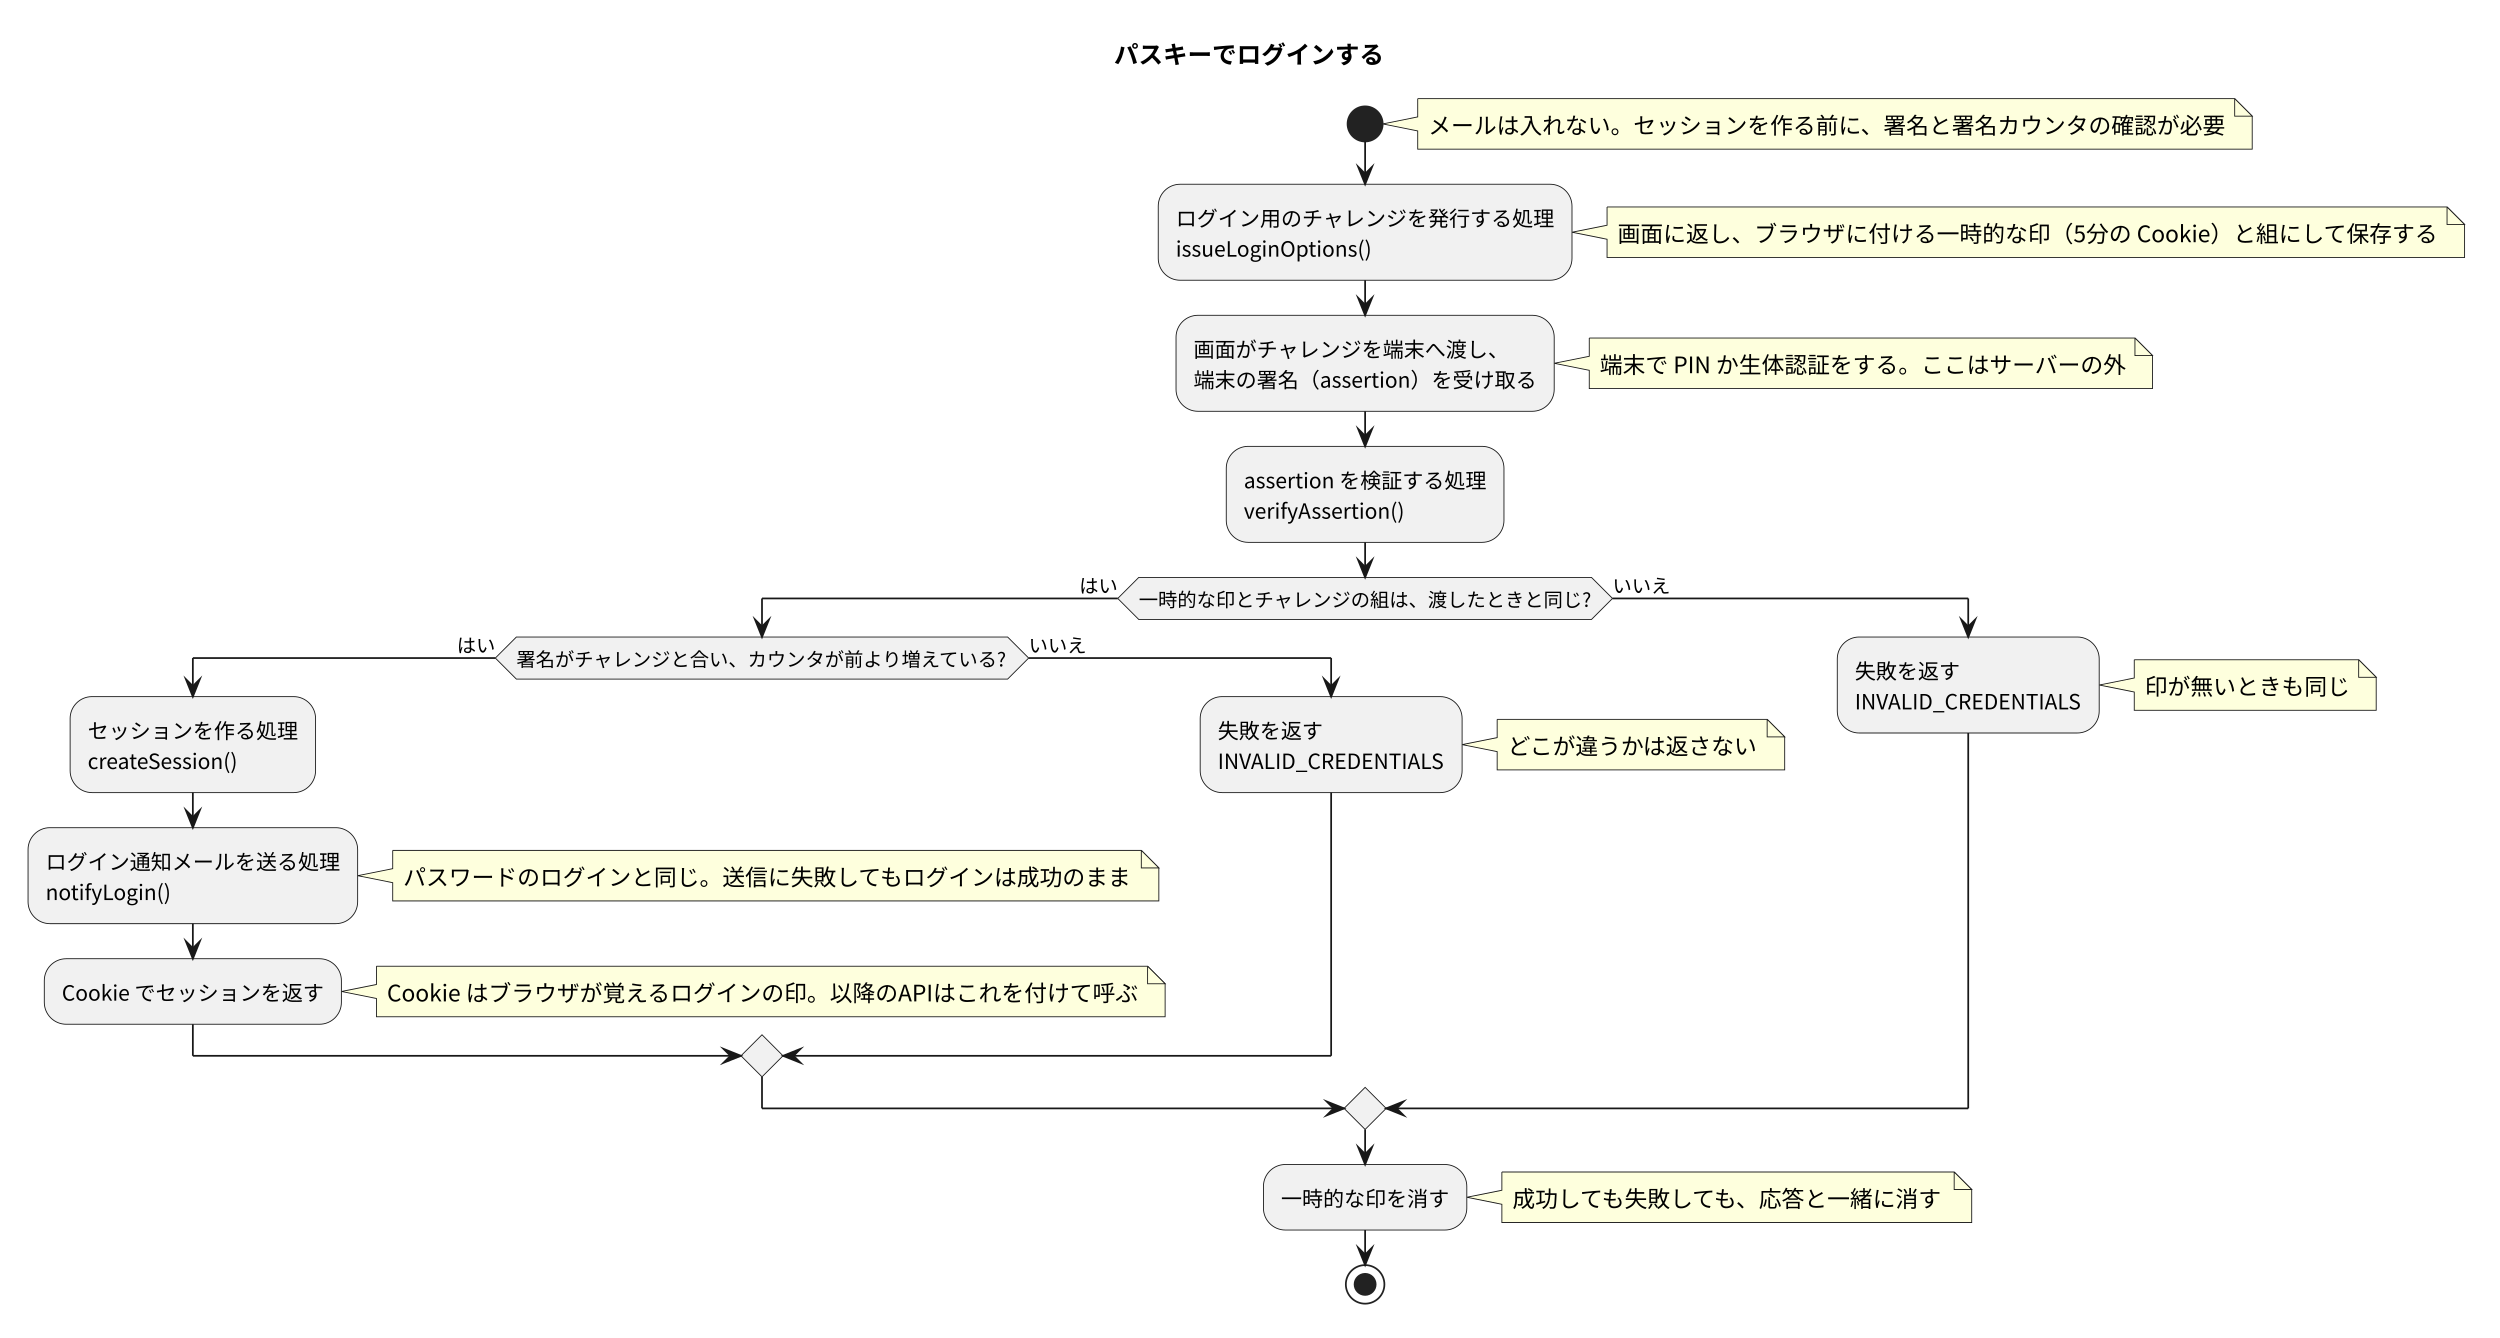
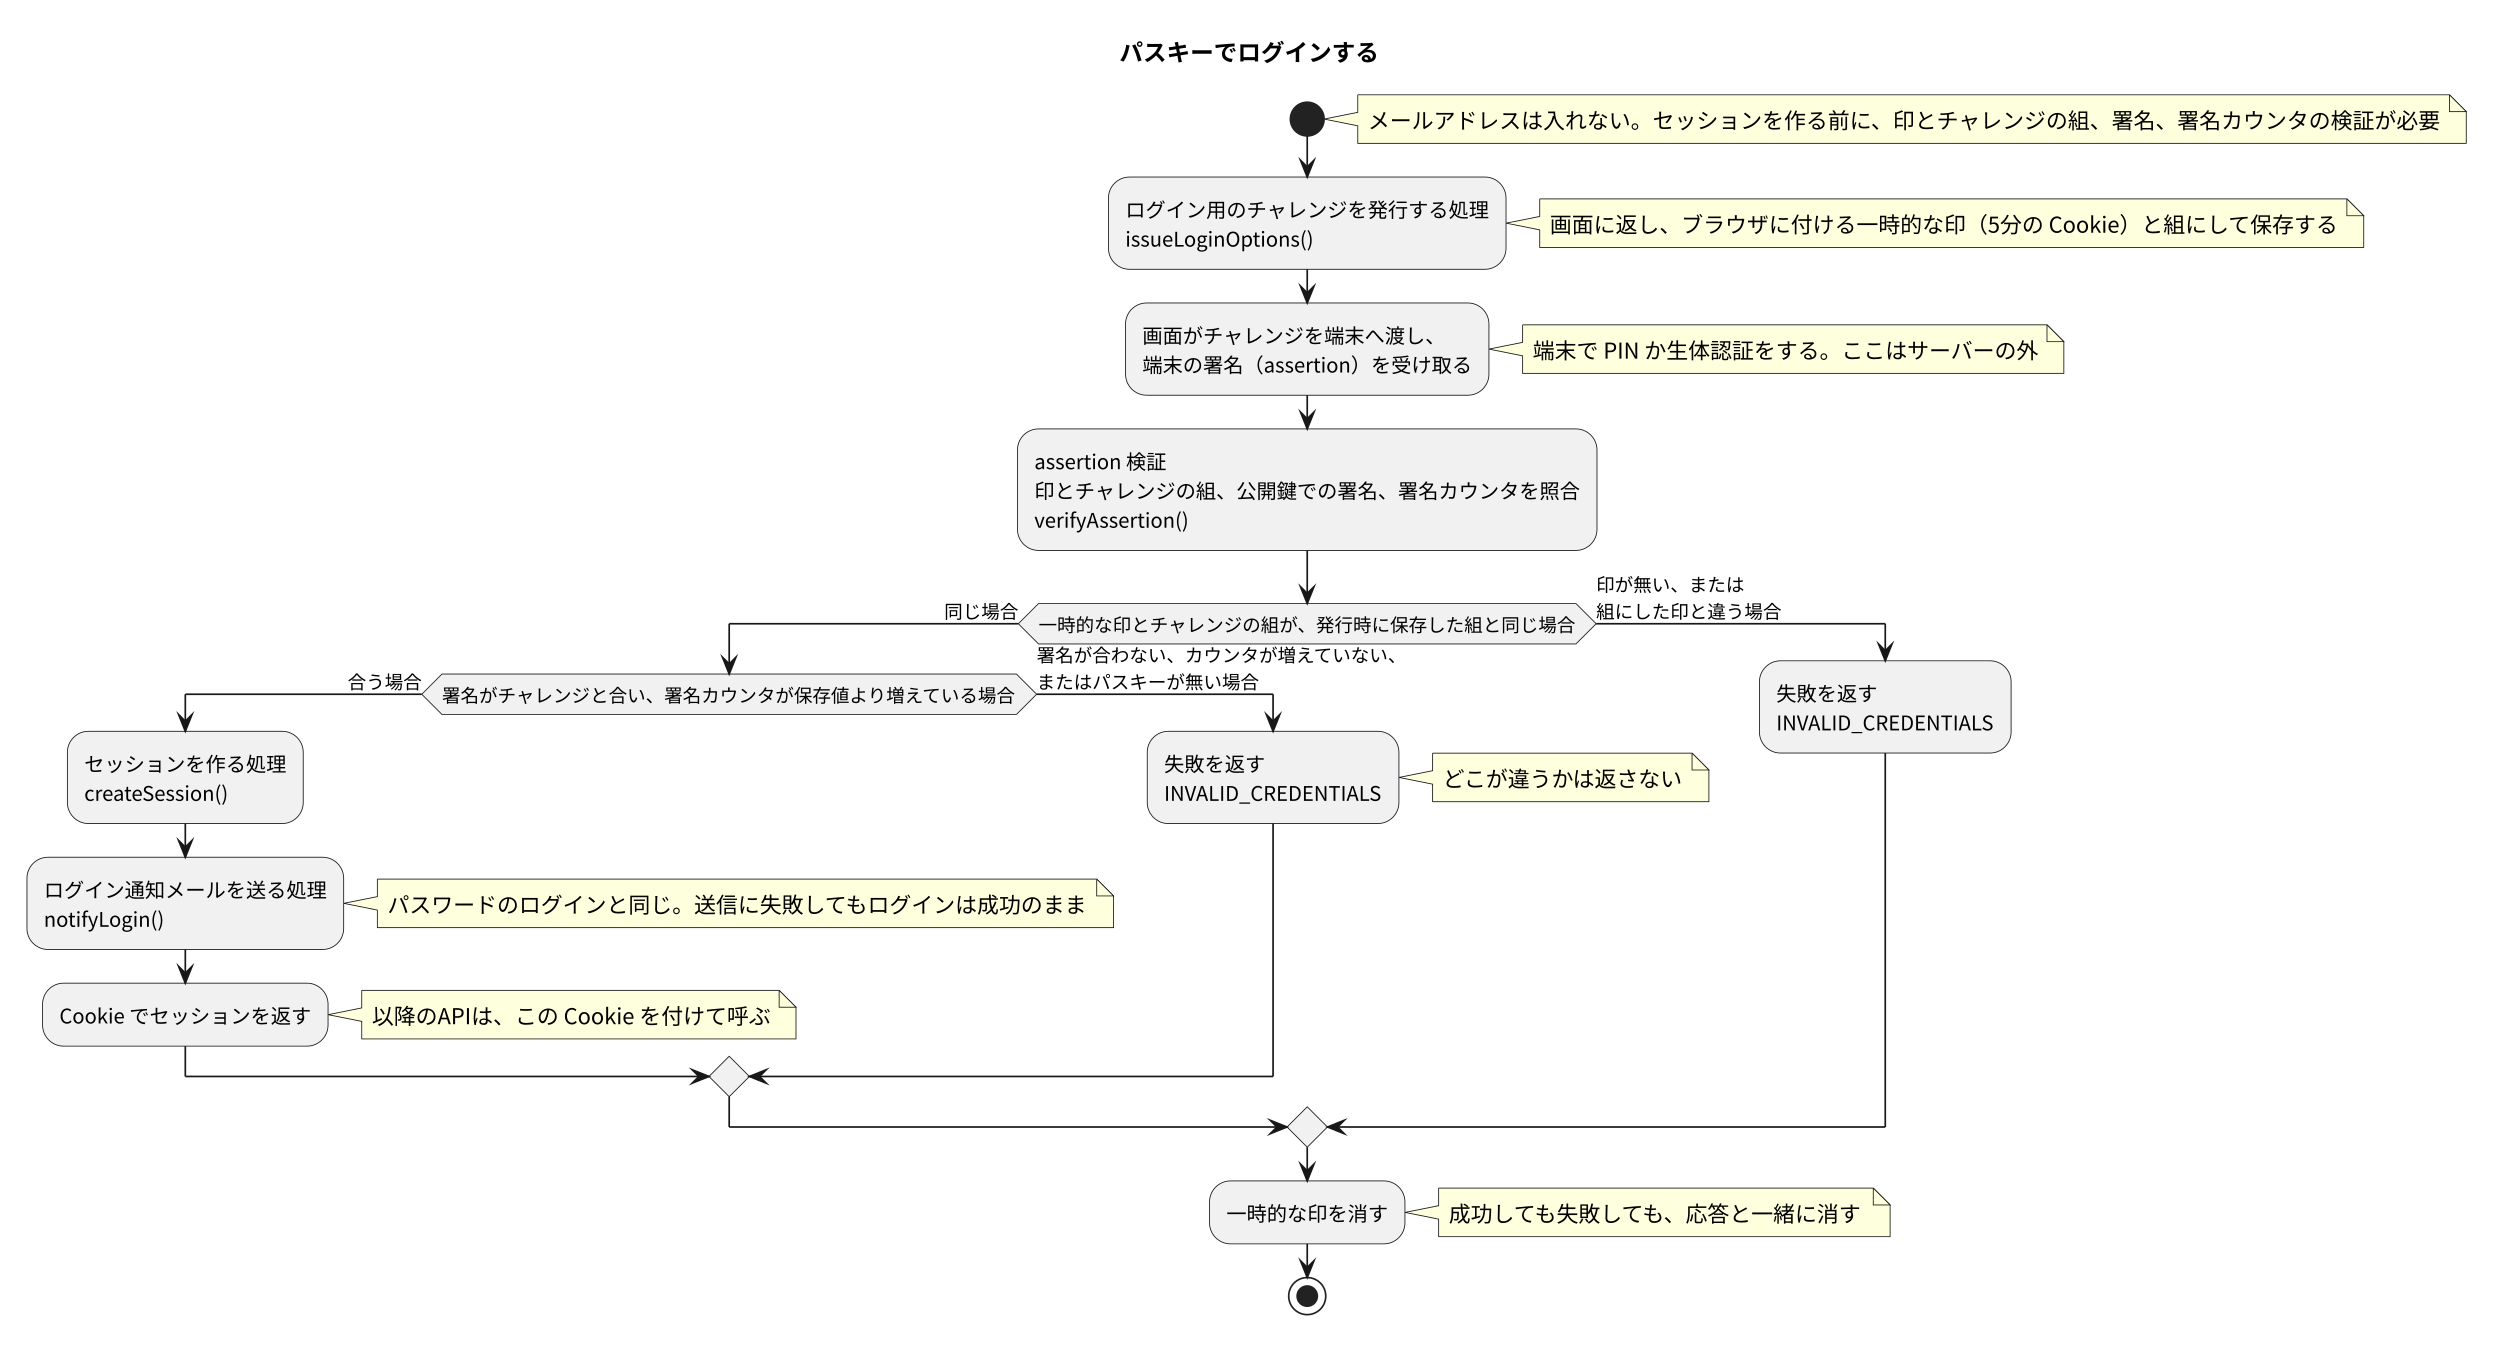
- <svg xmlns="http://www.w3.org/2000/svg" version="1.1" data-diagram-type="ACTIVITY" style="width:1426px;height:763px;background:#FFFFFF;" width="1426px" height="763px" viewBox="0 0 1426 763" zoomAndPan="magnify" preserveAspectRatio="none" contentStyleType="text/css">
+ <svg xmlns="http://www.w3.org/2000/svg" version="1.1" data-diagram-type="ACTIVITY" style="width:1484px;height:800px;background:#FFFFFF;" width="1484px" height="800px" viewBox="0 0 1484 800" zoomAndPan="magnify" preserveAspectRatio="none" contentStyleType="text/css">
  <defs />
  <g font-family="sans-serif" lengthAdjust="spacing">
    <g class="title" data-source-line="7">
-       <text x="635.398" y="36.24" fill="#000" font-size="14" textLength="153.999" font-weight="700" font-family="'Noto Sans CJK JP'">パスキーでログインする</text>
+       <text x="664.487" y="36.24" fill="#000" font-size="14" textLength="153.999" font-weight="700" font-family="'Noto Sans CJK JP'">パスキーでログインする</text>
    </g>
-     <path d="M808.664,56.272 L808.664,66.684 L788.664,70.684 L808.664,74.684 L808.664,85.096 A0,0 0 0 0 808.664,85.096 L1284.664,85.096 A0,0 0 0 0 1284.664,85.096 L1284.664,66.272 L1274.664,56.272 L808.664,56.272 A0,0 0 0 0 808.664,56.272" style="stroke:#181818;stroke-width:0.5;" fill="#FEFFDD" />
-     <path d="M1274.664,56.272 L1274.664,66.272 L1284.664,66.272 L1274.664,56.272" style="stroke:#181818;stroke-width:0.5;" fill="#FEFFDD" />
-     <text x="814.664" y="76.352" fill="#000" font-size="13" textLength="455" font-family="'Noto Sans CJK JP'">メールは入れない。セッションを作る前に、署名と署名カウンタの確認が必要</text>
-     <ellipse cx="778.664" cy="70.684" rx="10" ry="10" fill="#222" style="stroke:#222;stroke-width:1;" />
-     <path d="M916.665,118.06 L916.665,128.472 L896.665,132.472 L916.665,136.472 L916.665,146.884 A0,0 0 0 0 916.665,146.884 L1405.795,146.884 A0,0 0 0 0 1405.795,146.884 L1405.795,128.06 L1395.795,118.06 L916.665,118.06 A0,0 0 0 0 916.665,118.06" style="stroke:#181818;stroke-width:0.5;" fill="#FEFFDD" />
-     <path d="M1395.795,118.06 L1395.795,128.06 L1405.795,128.06 L1395.795,118.06" style="stroke:#181818;stroke-width:0.5;" fill="#FEFFDD" />
-     <text x="922.665" y="138.14" fill="#000" font-size="13" textLength="468.13" font-family="'Noto Sans CJK JP'">画面に返し、ブラウザに付ける一時的な印（5分の Cookie）と組にして保存する</text>
-     <rect x="660.663" y="105.096" width="236.002" height="54.752" fill="#F1F1F1" style="stroke:#181818;stroke-width:0.5;" rx="12.5" ry="12.5" />
-     <text x="670.663" y="129.016" fill="#000" font-size="12" textLength="216.002" font-family="'Noto Sans CJK JP'">ログイン用のチャレンジを発行する処理</text>
-     <text x="670.663" y="146.392" fill="#000" font-size="12" textLength="112.129" font-family="'Noto Sans CJK JP'">issueLoginOptions()</text>
-     <path d="M906.519,192.812 L906.519,203.224 L886.519,207.224 L906.519,211.224 L906.519,221.636 A0,0 0 0 0 906.519,221.636 L1227.78,221.636 A0,0 0 0 0 1227.78,221.636 L1227.78,202.812 L1217.78,192.812 L906.519,192.812 A0,0 0 0 0 906.519,192.812" style="stroke:#181818;stroke-width:0.5;" fill="#FEFFDD" />
-     <path d="M1217.78,192.812 L1217.78,202.812 L1227.78,202.812 L1217.78,192.812" style="stroke:#181818;stroke-width:0.5;" fill="#FEFFDD" />
-     <text x="912.519" y="212.892" fill="#000" font-size="13" textLength="300.261" font-family="'Noto Sans CJK JP'">端末で PIN か生体認証をする。ここはサーバーの外</text>
-     <rect x="670.809" y="179.848" width="215.709" height="54.752" fill="#F1F1F1" style="stroke:#181818;stroke-width:0.5;" rx="12.5" ry="12.5" />
-     <text x="680.809" y="203.768" fill="#000" font-size="12" textLength="180.001" font-family="'Noto Sans CJK JP'">画面がチャレンジを端末へ渡し、</text>
-     <text x="680.809" y="221.144" fill="#000" font-size="12" textLength="195.709" font-family="'Noto Sans CJK JP'">端末の署名（assertion）を受け取る</text>
-     <rect x="699.465" y="254.6" width="158.397" height="54.752" fill="#F1F1F1" style="stroke:#181818;stroke-width:0.5;" rx="12.5" ry="12.5" />
-     <text x="709.465" y="278.521" fill="#000" font-size="12" textLength="138.397" font-family="'Noto Sans CJK JP'">assertion を検証する処理</text>
-     <text x="709.465" y="295.897" fill="#000" font-size="12" textLength="91.369" font-family="'Noto Sans CJK JP'">verifyAssertion()</text>
-     <polygon points="649.558,329.353,907.77,329.353,919.77,341.353,907.77,353.353,649.558,353.353,637.558,341.353,649.558,329.353" fill="#F1F1F1" style="stroke:#181818;stroke-width:0.5;stroke-linejoin:miter;stroke-miterlimit:10;" />
-     <text x="649.558" y="346.149" fill="#000" font-size="11" textLength="258.212" font-family="'Noto Sans CJK JP'">一時的な印とチャレンジの組は、渡したときと同じ?</text>
-     <text x="615.558" y="338.185" fill="#000" font-size="11" textLength="22" font-family="'Noto Sans CJK JP'">はい</text>
-     <text x="919.77" y="338.185" fill="#000" font-size="11" textLength="33" font-family="'Noto Sans CJK JP'">いいえ</text>
-     <polygon points="294.538,363.353,574.75,363.353,586.75,375.353,574.75,387.353,294.538,387.353,282.538,375.353,294.538,363.353" fill="#F1F1F1" style="stroke:#181818;stroke-width:0.5;stroke-linejoin:miter;stroke-miterlimit:10;" />
-     <text x="294.538" y="380.149" fill="#000" font-size="11" textLength="280.212" font-family="'Noto Sans CJK JP'">署名がチャレンジと合い、カウンタが前より増えている?</text>
-     <text x="260.538" y="372.185" fill="#000" font-size="11" textLength="22" font-family="'Noto Sans CJK JP'">はい</text>
-     <text x="586.75" y="372.185" fill="#000" font-size="11" textLength="33" font-family="'Noto Sans CJK JP'">いいえ</text>
-     <rect x="40" y="397.353" width="140.001" height="54.752" fill="#F1F1F1" style="stroke:#181818;stroke-width:0.5;" rx="12.5" ry="12.5" />
-     <text x="50" y="421.273" fill="#000" font-size="12" textLength="120.001" font-family="'Noto Sans CJK JP'">セッションを作る処理</text>
-     <text x="50" y="438.649" fill="#000" font-size="12" textLength="86.389" font-family="'Noto Sans CJK JP'">createSession()</text>
-     <path d="M224.001,485.069 L224.001,495.481 L204.001,499.481 L224.001,503.481 L224.001,513.893 A0,0 0 0 0 224.001,513.893 L661.002,513.893 A0,0 0 0 0 661.002,513.893 L661.002,495.069 L651.002,485.069 L224.001,485.069 A0,0 0 0 0 224.001,485.069" style="stroke:#181818;stroke-width:0.5;" fill="#FEFFDD" />
-     <path d="M651.002,485.069 L651.002,495.069 L661.002,495.069 L651.002,485.069" style="stroke:#181818;stroke-width:0.5;" fill="#FEFFDD" />
-     <text x="230.001" y="505.149" fill="#000" font-size="13" textLength="416" font-family="'Noto Sans CJK JP'">パスワードのログインと同じ。送信に失敗してもログインは成功のまま</text>
-     <rect x="16" y="472.105" width="188.001" height="54.752" fill="#F1F1F1" style="stroke:#181818;stroke-width:0.5;" rx="12.5" ry="12.5" />
-     <text x="26" y="496.025" fill="#000" font-size="12" textLength="168.001" font-family="'Noto Sans CJK JP'">ログイン通知メールを送る処理</text>
-     <text x="26" y="513.401" fill="#000" font-size="12" textLength="71.857" font-family="'Noto Sans CJK JP'">notifyLogin()</text>
-     <path d="M214.731,551.133 L214.731,561.545 L194.731,565.545 L214.731,569.545 L214.731,579.957 A0,0 0 0 0 214.731,579.957 L664.588,579.957 A0,0 0 0 0 664.588,579.957 L664.588,561.133 L654.588,551.133 L214.731,551.133 A0,0 0 0 0 214.731,551.133" style="stroke:#181818;stroke-width:0.5;" fill="#FEFFDD" />
-     <path d="M654.588,551.133 L654.588,561.133 L664.588,561.133 L654.588,551.133" style="stroke:#181818;stroke-width:0.5;" fill="#FEFFDD" />
-     <text x="220.731" y="571.213" fill="#000" font-size="13" textLength="428.857" font-family="'Noto Sans CJK JP'">Cookie はブラウザが覚えるログインの印。以降のAPIはこれを付けて呼ぶ</text>
-     <rect x="25.27" y="546.857" width="169.461" height="37.376" fill="#F1F1F1" style="stroke:#181818;stroke-width:0.5;" rx="12.5" ry="12.5" />
-     <text x="35.27" y="570.777" fill="#000" font-size="12" textLength="149.461" font-family="'Noto Sans CJK JP'">Cookie でセッションを返す</text>
-     <path d="M853.985,410.317 L853.985,420.729 L833.985,424.729 L853.985,428.729 L853.985,439.141 A0,0 0 0 0 853.985,439.141 L1017.986,439.141 A0,0 0 0 0 1017.986,439.141 L1017.986,420.317 L1007.986,410.317 L853.985,410.317 A0,0 0 0 0 853.985,410.317" style="stroke:#181818;stroke-width:0.5;" fill="#FEFFDD" />
-     <path d="M1007.986,410.317 L1007.986,420.317 L1017.986,420.317 L1007.986,410.317" style="stroke:#181818;stroke-width:0.5;" fill="#FEFFDD" />
-     <text x="859.985" y="430.397" fill="#000" font-size="13" textLength="143" font-family="'Noto Sans CJK JP'">どこが違うかは返さない</text>
-     <rect x="684.588" y="397.353" width="149.397" height="54.752" fill="#F1F1F1" style="stroke:#181818;stroke-width:0.5;" rx="12.5" ry="12.5" />
-     <text x="694.588" y="421.273" fill="#000" font-size="12" textLength="60" font-family="'Noto Sans CJK JP'">失敗を返す</text>
-     <text x="694.588" y="438.649" fill="#000" font-size="12" textLength="129.397" font-family="'Noto Sans CJK JP'">INVALID_CREDENTIALS</text>
-     <polygon points="434.644,590.233,446.644,602.233,434.644,614.233,422.644,602.233,434.644,590.233" fill="#F1F1F1" style="stroke:#181818;stroke-width:0.5;stroke-linejoin:miter;stroke-miterlimit:10;" />
-     <path d="M1217.383,376.317 L1217.383,386.729 L1197.383,390.729 L1217.383,394.729 L1217.383,405.141 A0,0 0 0 0 1217.383,405.141 L1355.383,405.141 A0,0 0 0 0 1355.383,405.141 L1355.383,386.317 L1345.383,376.317 L1217.383,376.317 A0,0 0 0 0 1217.383,376.317" style="stroke:#181818;stroke-width:0.5;" fill="#FEFFDD" />
-     <path d="M1345.383,376.317 L1345.383,386.317 L1355.383,386.317 L1345.383,376.317" style="stroke:#181818;stroke-width:0.5;" fill="#FEFFDD" />
-     <text x="1223.383" y="396.397" fill="#000" font-size="13" textLength="117" font-family="'Noto Sans CJK JP'">印が無いときも同じ</text>
-     <rect x="1047.986" y="363.353" width="149.397" height="54.752" fill="#F1F1F1" style="stroke:#181818;stroke-width:0.5;" rx="12.5" ry="12.5" />
-     <text x="1057.986" y="387.273" fill="#000" font-size="12" textLength="60" font-family="'Noto Sans CJK JP'">失敗を返す</text>
-     <text x="1057.986" y="404.649" fill="#000" font-size="12" textLength="129.397" font-family="'Noto Sans CJK JP'">INVALID_CREDENTIALS</text>
-     <polygon points="778.664,620.233,790.664,632.233,778.664,644.233,766.664,632.233,778.664,620.233" fill="#F1F1F1" style="stroke:#181818;stroke-width:0.5;stroke-linejoin:miter;stroke-miterlimit:10;" />
-     <path d="M856.664,668.509 L856.664,678.921 L836.664,682.921 L856.664,686.921 L856.664,697.333 A0,0 0 0 0 856.664,697.333 L1124.665,697.333 A0,0 0 0 0 1124.665,697.333 L1124.665,678.509 L1114.665,668.509 L856.664,668.509 A0,0 0 0 0 856.664,668.509" style="stroke:#181818;stroke-width:0.5;" fill="#FEFFDD" />
-     <path d="M1114.665,668.509 L1114.665,678.509 L1124.665,678.509 L1114.665,668.509" style="stroke:#181818;stroke-width:0.5;" fill="#FEFFDD" />
-     <text x="862.664" y="688.589" fill="#000" font-size="13" textLength="247" font-family="'Noto Sans CJK JP'">成功しても失敗しても、応答と一緒に消す</text>
-     <rect x="720.664" y="664.233" width="116.001" height="37.376" fill="#F1F1F1" style="stroke:#181818;stroke-width:0.5;" rx="12.5" ry="12.5" />
-     <text x="730.664" y="688.153" fill="#000" font-size="12" textLength="96.001" font-family="'Noto Sans CJK JP'">一時的な印を消す</text>
-     <ellipse cx="778.664" cy="732.609" rx="11" ry="11" fill="none" style="stroke:#222;stroke-width:1;" />
-     <ellipse cx="778.664" cy="732.609" rx="6" ry="6" fill="#222" style="stroke:#222;stroke-width:1;" />
-     <line x1="778.664" y1="80.684" x2="778.664" y2="105.096" style="stroke:#181818;stroke-width:1;" />
-     <polygon points="774.664,95.096,778.664,105.096,782.664,95.096,778.664,99.096" fill="#181818" style="stroke:#181818;stroke-width:1;stroke-linejoin:miter;stroke-miterlimit:10;" />
-     <line x1="778.664" y1="159.848" x2="778.664" y2="179.848" style="stroke:#181818;stroke-width:1;" />
-     <polygon points="774.664,169.848,778.664,179.848,782.664,169.848,778.664,173.848" fill="#181818" style="stroke:#181818;stroke-width:1;stroke-linejoin:miter;stroke-miterlimit:10;" />
-     <line x1="778.664" y1="234.6" x2="778.664" y2="254.6" style="stroke:#181818;stroke-width:1;" />
-     <polygon points="774.664,244.6,778.664,254.6,782.664,244.6,778.664,248.6" fill="#181818" style="stroke:#181818;stroke-width:1;stroke-linejoin:miter;stroke-miterlimit:10;" />
-     <line x1="110.001" y1="452.105" x2="110.001" y2="472.105" style="stroke:#181818;stroke-width:1;" />
-     <polygon points="106.001,462.105,110.001,472.105,114.001,462.105,110.001,466.105" fill="#181818" style="stroke:#181818;stroke-width:1;stroke-linejoin:miter;stroke-miterlimit:10;" />
-     <line x1="110.001" y1="526.857" x2="110.001" y2="546.857" style="stroke:#181818;stroke-width:1;" />
-     <polygon points="106.001,536.857,110.001,546.857,114.001,536.857,110.001,540.857" fill="#181818" style="stroke:#181818;stroke-width:1;stroke-linejoin:miter;stroke-miterlimit:10;" />
-     <line x1="282.538" y1="375.353" x2="110.001" y2="375.353" style="stroke:#181818;stroke-width:1;" />
-     <line x1="110.001" y1="375.353" x2="110.001" y2="397.353" style="stroke:#181818;stroke-width:1;" />
-     <polygon points="106.001,387.353,110.001,397.353,114.001,387.353,110.001,391.353" fill="#181818" style="stroke:#181818;stroke-width:1;stroke-linejoin:miter;stroke-miterlimit:10;" />
-     <line x1="586.75" y1="375.353" x2="759.287" y2="375.353" style="stroke:#181818;stroke-width:1;" />
-     <line x1="759.287" y1="375.353" x2="759.287" y2="397.353" style="stroke:#181818;stroke-width:1;" />
-     <polygon points="755.287,387.353,759.287,397.353,763.287,387.353,759.287,391.353" fill="#181818" style="stroke:#181818;stroke-width:1;stroke-linejoin:miter;stroke-miterlimit:10;" />
-     <line x1="110.001" y1="584.233" x2="110.001" y2="602.233" style="stroke:#181818;stroke-width:1;" />
-     <line x1="110.001" y1="602.233" x2="422.644" y2="602.233" style="stroke:#181818;stroke-width:1;" />
-     <polygon points="412.644,598.233,422.644,602.233,412.644,606.233,416.644,602.233" fill="#181818" style="stroke:#181818;stroke-width:1;stroke-linejoin:miter;stroke-miterlimit:10;" />
-     <line x1="759.287" y1="452.105" x2="759.287" y2="602.233" style="stroke:#181818;stroke-width:1;" />
-     <line x1="759.287" y1="602.233" x2="446.644" y2="602.233" style="stroke:#181818;stroke-width:1;" />
-     <polygon points="456.644,598.233,446.644,602.233,456.644,606.233,452.644,602.233" fill="#181818" style="stroke:#181818;stroke-width:1;stroke-linejoin:miter;stroke-miterlimit:10;" />
-     <line x1="637.558" y1="341.353" x2="434.644" y2="341.353" style="stroke:#181818;stroke-width:1;" />
-     <line x1="434.644" y1="341.353" x2="434.644" y2="363.353" style="stroke:#181818;stroke-width:1;" />
-     <polygon points="430.644,353.353,434.644,363.353,438.644,353.353,434.644,357.353" fill="#181818" style="stroke:#181818;stroke-width:1;stroke-linejoin:miter;stroke-miterlimit:10;" />
-     <line x1="919.77" y1="341.353" x2="1122.684" y2="341.353" style="stroke:#181818;stroke-width:1;" />
-     <line x1="1122.684" y1="341.353" x2="1122.684" y2="363.353" style="stroke:#181818;stroke-width:1;" />
-     <polygon points="1118.684,353.353,1122.684,363.353,1126.684,353.353,1122.684,357.353" fill="#181818" style="stroke:#181818;stroke-width:1;stroke-linejoin:miter;stroke-miterlimit:10;" />
-     <line x1="434.644" y1="614.233" x2="434.644" y2="632.233" style="stroke:#181818;stroke-width:1;" />
-     <line x1="434.644" y1="632.233" x2="766.664" y2="632.233" style="stroke:#181818;stroke-width:1;" />
-     <polygon points="756.664,628.233,766.664,632.233,756.664,636.233,760.664,632.233" fill="#181818" style="stroke:#181818;stroke-width:1;stroke-linejoin:miter;stroke-miterlimit:10;" />
-     <line x1="1122.684" y1="418.105" x2="1122.684" y2="632.233" style="stroke:#181818;stroke-width:1;" />
-     <line x1="1122.684" y1="632.233" x2="790.664" y2="632.233" style="stroke:#181818;stroke-width:1;" />
-     <polygon points="800.664,628.233,790.664,632.233,800.664,636.233,796.664,632.233" fill="#181818" style="stroke:#181818;stroke-width:1;stroke-linejoin:miter;stroke-miterlimit:10;" />
-     <line x1="778.664" y1="309.353" x2="778.664" y2="329.353" style="stroke:#181818;stroke-width:1;" />
-     <polygon points="774.664,319.353,778.664,329.353,782.664,319.353,778.664,323.353" fill="#181818" style="stroke:#181818;stroke-width:1;stroke-linejoin:miter;stroke-miterlimit:10;" />
-     <line x1="778.664" y1="644.233" x2="778.664" y2="664.233" style="stroke:#181818;stroke-width:1;" />
-     <polygon points="774.664,654.233,778.664,664.233,782.664,654.233,778.664,658.233" fill="#181818" style="stroke:#181818;stroke-width:1;stroke-linejoin:miter;stroke-miterlimit:10;" />
-     <line x1="778.664" y1="701.609" x2="778.664" y2="721.609" style="stroke:#181818;stroke-width:1;" />
-     <polygon points="774.664,711.609,778.664,721.609,782.664,711.609,778.664,715.609" fill="#181818" style="stroke:#181818;stroke-width:1;stroke-linejoin:miter;stroke-miterlimit:10;" />
+     <path d="M805.974,56.272 L805.974,66.684 L785.974,70.684 L805.974,74.684 L805.974,85.096 A0,0 0 0 0 805.974,85.096 L1463.974,85.096 A0,0 0 0 0 1463.974,85.096 L1463.974,66.272 L1453.974,56.272 L805.974,56.272 A0,0 0 0 0 805.974,56.272" style="stroke:#181818;stroke-width:0.5;" fill="#FEFFDD" />
+     <path d="M1453.974,56.272 L1453.974,66.272 L1463.974,66.272 L1453.974,56.272" style="stroke:#181818;stroke-width:0.5;" fill="#FEFFDD" />
+     <text x="811.974" y="76.352" fill="#000" font-size="13" textLength="637" font-family="'Noto Sans CJK JP'">メールアドレスは入れない。セッションを作る前に、印とチャレンジの組、署名、署名カウンタの検証が必要</text>
+     <ellipse cx="775.974" cy="70.684" rx="10" ry="10" fill="#222" style="stroke:#222;stroke-width:1;" />
+     <path d="M913.975,118.06 L913.975,128.472 L893.975,132.472 L913.975,136.472 L913.975,146.884 A0,0 0 0 0 913.975,146.884 L1403.105,146.884 A0,0 0 0 0 1403.105,146.884 L1403.105,128.06 L1393.105,118.06 L913.975,118.06 A0,0 0 0 0 913.975,118.06" style="stroke:#181818;stroke-width:0.5;" fill="#FEFFDD" />
+     <path d="M1393.105,118.06 L1393.105,128.06 L1403.105,128.06 L1393.105,118.06" style="stroke:#181818;stroke-width:0.5;" fill="#FEFFDD" />
+     <text x="919.975" y="138.14" fill="#000" font-size="13" textLength="468.13" font-family="'Noto Sans CJK JP'">画面に返し、ブラウザに付ける一時的な印（5分の Cookie）と組にして保存する</text>
+     <rect x="657.973" y="105.096" width="236.002" height="54.752" fill="#F1F1F1" style="stroke:#181818;stroke-width:0.5;" rx="12.5" ry="12.5" />
+     <text x="667.973" y="129.016" fill="#000" font-size="12" textLength="216.002" font-family="'Noto Sans CJK JP'">ログイン用のチャレンジを発行する処理</text>
+     <text x="667.973" y="146.392" fill="#000" font-size="12" textLength="112.129" font-family="'Noto Sans CJK JP'">issueLoginOptions()</text>
+     <path d="M903.828,192.812 L903.828,203.224 L883.828,207.224 L903.828,211.224 L903.828,221.636 A0,0 0 0 0 903.828,221.636 L1225.09,221.636 A0,0 0 0 0 1225.09,221.636 L1225.09,202.812 L1215.09,192.812 L903.828,192.812 A0,0 0 0 0 903.828,192.812" style="stroke:#181818;stroke-width:0.5;" fill="#FEFFDD" />
+     <path d="M1215.09,192.812 L1215.09,202.812 L1225.09,202.812 L1215.09,192.812" style="stroke:#181818;stroke-width:0.5;" fill="#FEFFDD" />
+     <text x="909.828" y="212.892" fill="#000" font-size="13" textLength="300.261" font-family="'Noto Sans CJK JP'">端末で PIN か生体認証をする。ここはサーバーの外</text>
+     <rect x="668.119" y="179.848" width="215.709" height="54.752" fill="#F1F1F1" style="stroke:#181818;stroke-width:0.5;" rx="12.5" ry="12.5" />
+     <text x="678.119" y="203.768" fill="#000" font-size="12" textLength="180.001" font-family="'Noto Sans CJK JP'">画面がチャレンジを端末へ渡し、</text>
+     <text x="678.119" y="221.144" fill="#000" font-size="12" textLength="195.709" font-family="'Noto Sans CJK JP'">端末の署名（assertion）を受け取る</text>
+     <rect x="603.973" y="254.6" width="344.002" height="72.128" fill="#F1F1F1" style="stroke:#181818;stroke-width:0.5;" rx="12.5" ry="12.5" />
+     <text x="613.973" y="278.521" fill="#000" font-size="12" textLength="78.397" font-family="'Noto Sans CJK JP'">assertion 検証</text>
+     <text x="613.973" y="295.897" fill="#000" font-size="12" textLength="324.002" font-family="'Noto Sans CJK JP'">印とチャレンジの組、公開鍵での署名、署名カウンタを照合</text>
+     <text x="613.973" y="313.273" fill="#000" font-size="12" textLength="91.369" font-family="'Noto Sans CJK JP'">verifyAssertion()</text>
+     <polygon points="616.475,358.253,935.473,358.253,947.473,370.253,935.473,382.253,616.475,382.253,604.475,370.253,616.475,358.253" fill="#F1F1F1" style="stroke:#181818;stroke-width:0.5;stroke-linejoin:miter;stroke-miterlimit:10;" />
+     <text x="616.475" y="375.048" fill="#000" font-size="11" textLength="318.998" font-family="'Noto Sans CJK JP'">一時的な印とチャレンジの組が、発行時に保存した組と同じ場合</text>
+     <text x="560.475" y="367.085" fill="#000" font-size="11" textLength="44" font-family="'Noto Sans CJK JP'">同じ場合</text>
+     <text x="947.473" y="351.157" fill="#000" font-size="11" textLength="87.999" font-family="'Noto Sans CJK JP'">印が無い、または</text>
+     <text x="947.473" y="367.085" fill="#000" font-size="11" textLength="109.999" font-family="'Noto Sans CJK JP'">組にした印と違う場合</text>
+     <polygon points="262.351,400.108,603.349,400.108,615.349,412.108,603.349,424.108,262.351,424.108,250.351,412.108,262.351,400.108" fill="#F1F1F1" style="stroke:#181818;stroke-width:0.5;stroke-linejoin:miter;stroke-miterlimit:10;" />
+     <text x="262.351" y="416.904" fill="#000" font-size="11" textLength="340.998" font-family="'Noto Sans CJK JP'">署名がチャレンジと合い、署名カウンタが保存値より増えている場合</text>
+     <text x="206.352" y="408.94" fill="#000" font-size="11" textLength="44" font-family="'Noto Sans CJK JP'">合う場合</text>
+     <text x="615.349" y="393.012" fill="#000" font-size="11" textLength="219.998" font-family="'Noto Sans CJK JP'">署名が合わない、カウンタが増えていない、</text>
+     <text x="615.349" y="408.94" fill="#000" font-size="11" textLength="131.999" font-family="'Noto Sans CJK JP'">またはパスキーが無い場合</text>
+     <rect x="40" y="434.108" width="140.001" height="54.752" fill="#F1F1F1" style="stroke:#181818;stroke-width:0.5;" rx="12.5" ry="12.5" />
+     <text x="50" y="458.028" fill="#000" font-size="12" textLength="120.001" font-family="'Noto Sans CJK JP'">セッションを作る処理</text>
+     <text x="50" y="475.404" fill="#000" font-size="12" textLength="86.389" font-family="'Noto Sans CJK JP'">createSession()</text>
+     <path d="M224.001,521.825 L224.001,532.237 L204.001,536.237 L224.001,540.237 L224.001,550.649 A0,0 0 0 0 224.001,550.649 L661.002,550.649 A0,0 0 0 0 661.002,550.649 L661.002,531.825 L651.002,521.825 L224.001,521.825 A0,0 0 0 0 224.001,521.825" style="stroke:#181818;stroke-width:0.5;" fill="#FEFFDD" />
+     <path d="M651.002,521.825 L651.002,531.825 L661.002,531.825 L651.002,521.825" style="stroke:#181818;stroke-width:0.5;" fill="#FEFFDD" />
+     <text x="230.001" y="541.905" fill="#000" font-size="13" textLength="416" font-family="'Noto Sans CJK JP'">パスワードのログインと同じ。送信に失敗してもログインは成功のまま</text>
+     <rect x="16" y="508.861" width="188.001" height="54.752" fill="#F1F1F1" style="stroke:#181818;stroke-width:0.5;" rx="12.5" ry="12.5" />
+     <text x="26" y="532.781" fill="#000" font-size="12" textLength="168.001" font-family="'Noto Sans CJK JP'">ログイン通知メールを送る処理</text>
+     <text x="26" y="550.157" fill="#000" font-size="12" textLength="71.857" font-family="'Noto Sans CJK JP'">notifyLogin()</text>
+     <path d="M214.731,587.889 L214.731,598.301 L194.731,602.301 L214.731,606.301 L214.731,616.713 A0,0 0 0 0 214.731,616.713 L472.5,616.713 A0,0 0 0 0 472.5,616.713 L472.5,597.889 L462.5,587.889 L214.731,587.889 A0,0 0 0 0 214.731,587.889" style="stroke:#181818;stroke-width:0.5;" fill="#FEFFDD" />
+     <path d="M462.5,587.889 L462.5,597.889 L472.5,597.889 L462.5,587.889" style="stroke:#181818;stroke-width:0.5;" fill="#FEFFDD" />
+     <text x="220.731" y="607.969" fill="#000" font-size="13" textLength="236.769" font-family="'Noto Sans CJK JP'">以降のAPIは、この Cookie を付けて呼ぶ</text>
+     <rect x="25.27" y="583.613" width="169.461" height="37.376" fill="#F1F1F1" style="stroke:#181818;stroke-width:0.5;" rx="12.5" ry="12.5" />
+     <text x="35.27" y="607.533" fill="#000" font-size="12" textLength="149.461" font-family="'Noto Sans CJK JP'">Cookie でセッションを返す</text>
+     <path d="M850.399,447.072 L850.399,457.484 L830.399,461.484 L850.399,465.484 L850.399,475.896 A0,0 0 0 0 850.399,475.896 L1014.399,475.896 A0,0 0 0 0 1014.399,475.896 L1014.399,457.072 L1004.399,447.072 L850.399,447.072 A0,0 0 0 0 850.399,447.072" style="stroke:#181818;stroke-width:0.5;" fill="#FEFFDD" />
+     <path d="M1004.399,447.072 L1004.399,457.072 L1014.399,457.072 L1004.399,447.072" style="stroke:#181818;stroke-width:0.5;" fill="#FEFFDD" />
+     <text x="856.399" y="467.152" fill="#000" font-size="13" textLength="143" font-family="'Noto Sans CJK JP'">どこが違うかは返さない</text>
+     <rect x="681.002" y="434.108" width="149.397" height="54.752" fill="#F1F1F1" style="stroke:#181818;stroke-width:0.5;" rx="12.5" ry="12.5" />
+     <text x="691.002" y="458.028" fill="#000" font-size="12" textLength="60" font-family="'Noto Sans CJK JP'">失敗を返す</text>
+     <text x="691.002" y="475.404" fill="#000" font-size="12" textLength="129.397" font-family="'Noto Sans CJK JP'">INVALID_CREDENTIALS</text>
+     <polygon points="432.85,626.989,444.85,638.989,432.85,650.989,420.85,638.989,432.85,626.989" fill="#F1F1F1" style="stroke:#181818;stroke-width:0.5;stroke-linejoin:miter;stroke-miterlimit:10;" />
+     <rect x="1044.399" y="392.253" width="149.397" height="54.752" fill="#F1F1F1" style="stroke:#181818;stroke-width:0.5;" rx="12.5" ry="12.5" />
+     <text x="1054.399" y="416.173" fill="#000" font-size="12" textLength="60" font-family="'Noto Sans CJK JP'">失敗を返す</text>
+     <text x="1054.399" y="433.549" fill="#000" font-size="12" textLength="129.397" font-family="'Noto Sans CJK JP'">INVALID_CREDENTIALS</text>
+     <polygon points="775.974,656.989,787.974,668.989,775.974,680.989,763.974,668.989,775.974,656.989" fill="#F1F1F1" style="stroke:#181818;stroke-width:0.5;stroke-linejoin:miter;stroke-miterlimit:10;" />
+     <path d="M853.974,705.265 L853.974,715.677 L833.974,719.677 L853.974,723.677 L853.974,734.089 A0,0 0 0 0 853.974,734.089 L1121.974,734.089 A0,0 0 0 0 1121.974,734.089 L1121.974,715.265 L1111.974,705.265 L853.974,705.265 A0,0 0 0 0 853.974,705.265" style="stroke:#181818;stroke-width:0.5;" fill="#FEFFDD" />
+     <path d="M1111.974,705.265 L1111.974,715.265 L1121.974,715.265 L1111.974,705.265" style="stroke:#181818;stroke-width:0.5;" fill="#FEFFDD" />
+     <text x="859.974" y="725.345" fill="#000" font-size="13" textLength="247" font-family="'Noto Sans CJK JP'">成功しても失敗しても、応答と一緒に消す</text>
+     <rect x="717.973" y="700.989" width="116.001" height="37.376" fill="#F1F1F1" style="stroke:#181818;stroke-width:0.5;" rx="12.5" ry="12.5" />
+     <text x="727.973" y="724.909" fill="#000" font-size="12" textLength="96.001" font-family="'Noto Sans CJK JP'">一時的な印を消す</text>
+     <ellipse cx="775.974" cy="769.365" rx="11" ry="11" fill="none" style="stroke:#222;stroke-width:1;" />
+     <ellipse cx="775.974" cy="769.365" rx="6" ry="6" fill="#222" style="stroke:#222;stroke-width:1;" />
+     <line x1="775.974" y1="80.684" x2="775.974" y2="105.096" style="stroke:#181818;stroke-width:1;" />
+     <polygon points="771.974,95.096,775.974,105.096,779.974,95.096,775.974,99.096" fill="#181818" style="stroke:#181818;stroke-width:1;stroke-linejoin:miter;stroke-miterlimit:10;" />
+     <line x1="775.974" y1="159.848" x2="775.974" y2="179.848" style="stroke:#181818;stroke-width:1;" />
+     <polygon points="771.974,169.848,775.974,179.848,779.974,169.848,775.974,173.848" fill="#181818" style="stroke:#181818;stroke-width:1;stroke-linejoin:miter;stroke-miterlimit:10;" />
+     <line x1="775.974" y1="234.6" x2="775.974" y2="254.6" style="stroke:#181818;stroke-width:1;" />
+     <polygon points="771.974,244.6,775.974,254.6,779.974,244.6,775.974,248.6" fill="#181818" style="stroke:#181818;stroke-width:1;stroke-linejoin:miter;stroke-miterlimit:10;" />
+     <line x1="110.001" y1="488.861" x2="110.001" y2="508.861" style="stroke:#181818;stroke-width:1;" />
+     <polygon points="106.001,498.861,110.001,508.861,114.001,498.861,110.001,502.861" fill="#181818" style="stroke:#181818;stroke-width:1;stroke-linejoin:miter;stroke-miterlimit:10;" />
+     <line x1="110.001" y1="563.613" x2="110.001" y2="583.613" style="stroke:#181818;stroke-width:1;" />
+     <polygon points="106.001,573.613,110.001,583.613,114.001,573.613,110.001,577.613" fill="#181818" style="stroke:#181818;stroke-width:1;stroke-linejoin:miter;stroke-miterlimit:10;" />
+     <line x1="250.351" y1="412.108" x2="110.001" y2="412.108" style="stroke:#181818;stroke-width:1;" />
+     <line x1="110.001" y1="412.108" x2="110.001" y2="434.108" style="stroke:#181818;stroke-width:1;" />
+     <polygon points="106.001,424.108,110.001,434.108,114.001,424.108,110.001,428.108" fill="#181818" style="stroke:#181818;stroke-width:1;stroke-linejoin:miter;stroke-miterlimit:10;" />
+     <line x1="615.349" y1="412.108" x2="755.7" y2="412.108" style="stroke:#181818;stroke-width:1;" />
+     <line x1="755.7" y1="412.108" x2="755.7" y2="434.108" style="stroke:#181818;stroke-width:1;" />
+     <polygon points="751.7,424.108,755.7,434.108,759.7,424.108,755.7,428.108" fill="#181818" style="stroke:#181818;stroke-width:1;stroke-linejoin:miter;stroke-miterlimit:10;" />
+     <line x1="110.001" y1="620.989" x2="110.001" y2="638.989" style="stroke:#181818;stroke-width:1;" />
+     <line x1="110.001" y1="638.989" x2="420.85" y2="638.989" style="stroke:#181818;stroke-width:1;" />
+     <polygon points="410.85,634.989,420.85,638.989,410.85,642.989,414.85,638.989" fill="#181818" style="stroke:#181818;stroke-width:1;stroke-linejoin:miter;stroke-miterlimit:10;" />
+     <line x1="755.7" y1="488.861" x2="755.7" y2="638.989" style="stroke:#181818;stroke-width:1;" />
+     <line x1="755.7" y1="638.989" x2="444.85" y2="638.989" style="stroke:#181818;stroke-width:1;" />
+     <polygon points="454.85,634.989,444.85,638.989,454.85,642.989,450.85,638.989" fill="#181818" style="stroke:#181818;stroke-width:1;stroke-linejoin:miter;stroke-miterlimit:10;" />
+     <line x1="604.475" y1="370.253" x2="432.85" y2="370.253" style="stroke:#181818;stroke-width:1;" />
+     <line x1="432.85" y1="370.253" x2="432.85" y2="400.108" style="stroke:#181818;stroke-width:1;" />
+     <polygon points="428.85,390.108,432.85,400.108,436.85,390.108,432.85,394.108" fill="#181818" style="stroke:#181818;stroke-width:1;stroke-linejoin:miter;stroke-miterlimit:10;" />
+     <line x1="947.473" y1="370.253" x2="1119.097" y2="370.253" style="stroke:#181818;stroke-width:1;" />
+     <line x1="1119.097" y1="370.253" x2="1119.097" y2="392.253" style="stroke:#181818;stroke-width:1;" />
+     <polygon points="1115.097,382.253,1119.097,392.253,1123.097,382.253,1119.097,386.253" fill="#181818" style="stroke:#181818;stroke-width:1;stroke-linejoin:miter;stroke-miterlimit:10;" />
+     <line x1="432.85" y1="650.989" x2="432.85" y2="668.989" style="stroke:#181818;stroke-width:1;" />
+     <line x1="432.85" y1="668.989" x2="763.974" y2="668.989" style="stroke:#181818;stroke-width:1;" />
+     <polygon points="753.974,664.989,763.974,668.989,753.974,672.989,757.974,668.989" fill="#181818" style="stroke:#181818;stroke-width:1;stroke-linejoin:miter;stroke-miterlimit:10;" />
+     <line x1="1119.097" y1="447.005" x2="1119.097" y2="668.989" style="stroke:#181818;stroke-width:1;" />
+     <line x1="1119.097" y1="668.989" x2="787.974" y2="668.989" style="stroke:#181818;stroke-width:1;" />
+     <polygon points="797.974,664.989,787.974,668.989,797.974,672.989,793.974,668.989" fill="#181818" style="stroke:#181818;stroke-width:1;stroke-linejoin:miter;stroke-miterlimit:10;" />
+     <line x1="775.974" y1="326.729" x2="775.974" y2="358.253" style="stroke:#181818;stroke-width:1;" />
+     <polygon points="771.974,348.253,775.974,358.253,779.974,348.253,775.974,352.253" fill="#181818" style="stroke:#181818;stroke-width:1;stroke-linejoin:miter;stroke-miterlimit:10;" />
+     <line x1="775.974" y1="680.989" x2="775.974" y2="700.989" style="stroke:#181818;stroke-width:1;" />
+     <polygon points="771.974,690.989,775.974,700.989,779.974,690.989,775.974,694.989" fill="#181818" style="stroke:#181818;stroke-width:1;stroke-linejoin:miter;stroke-miterlimit:10;" />
+     <line x1="775.974" y1="738.365" x2="775.974" y2="758.365" style="stroke:#181818;stroke-width:1;" />
+     <polygon points="771.974,748.365,775.974,758.365,779.974,748.365,775.974,752.365" fill="#181818" style="stroke:#181818;stroke-width:1;stroke-linejoin:miter;stroke-miterlimit:10;" />
  </g>
</svg>
